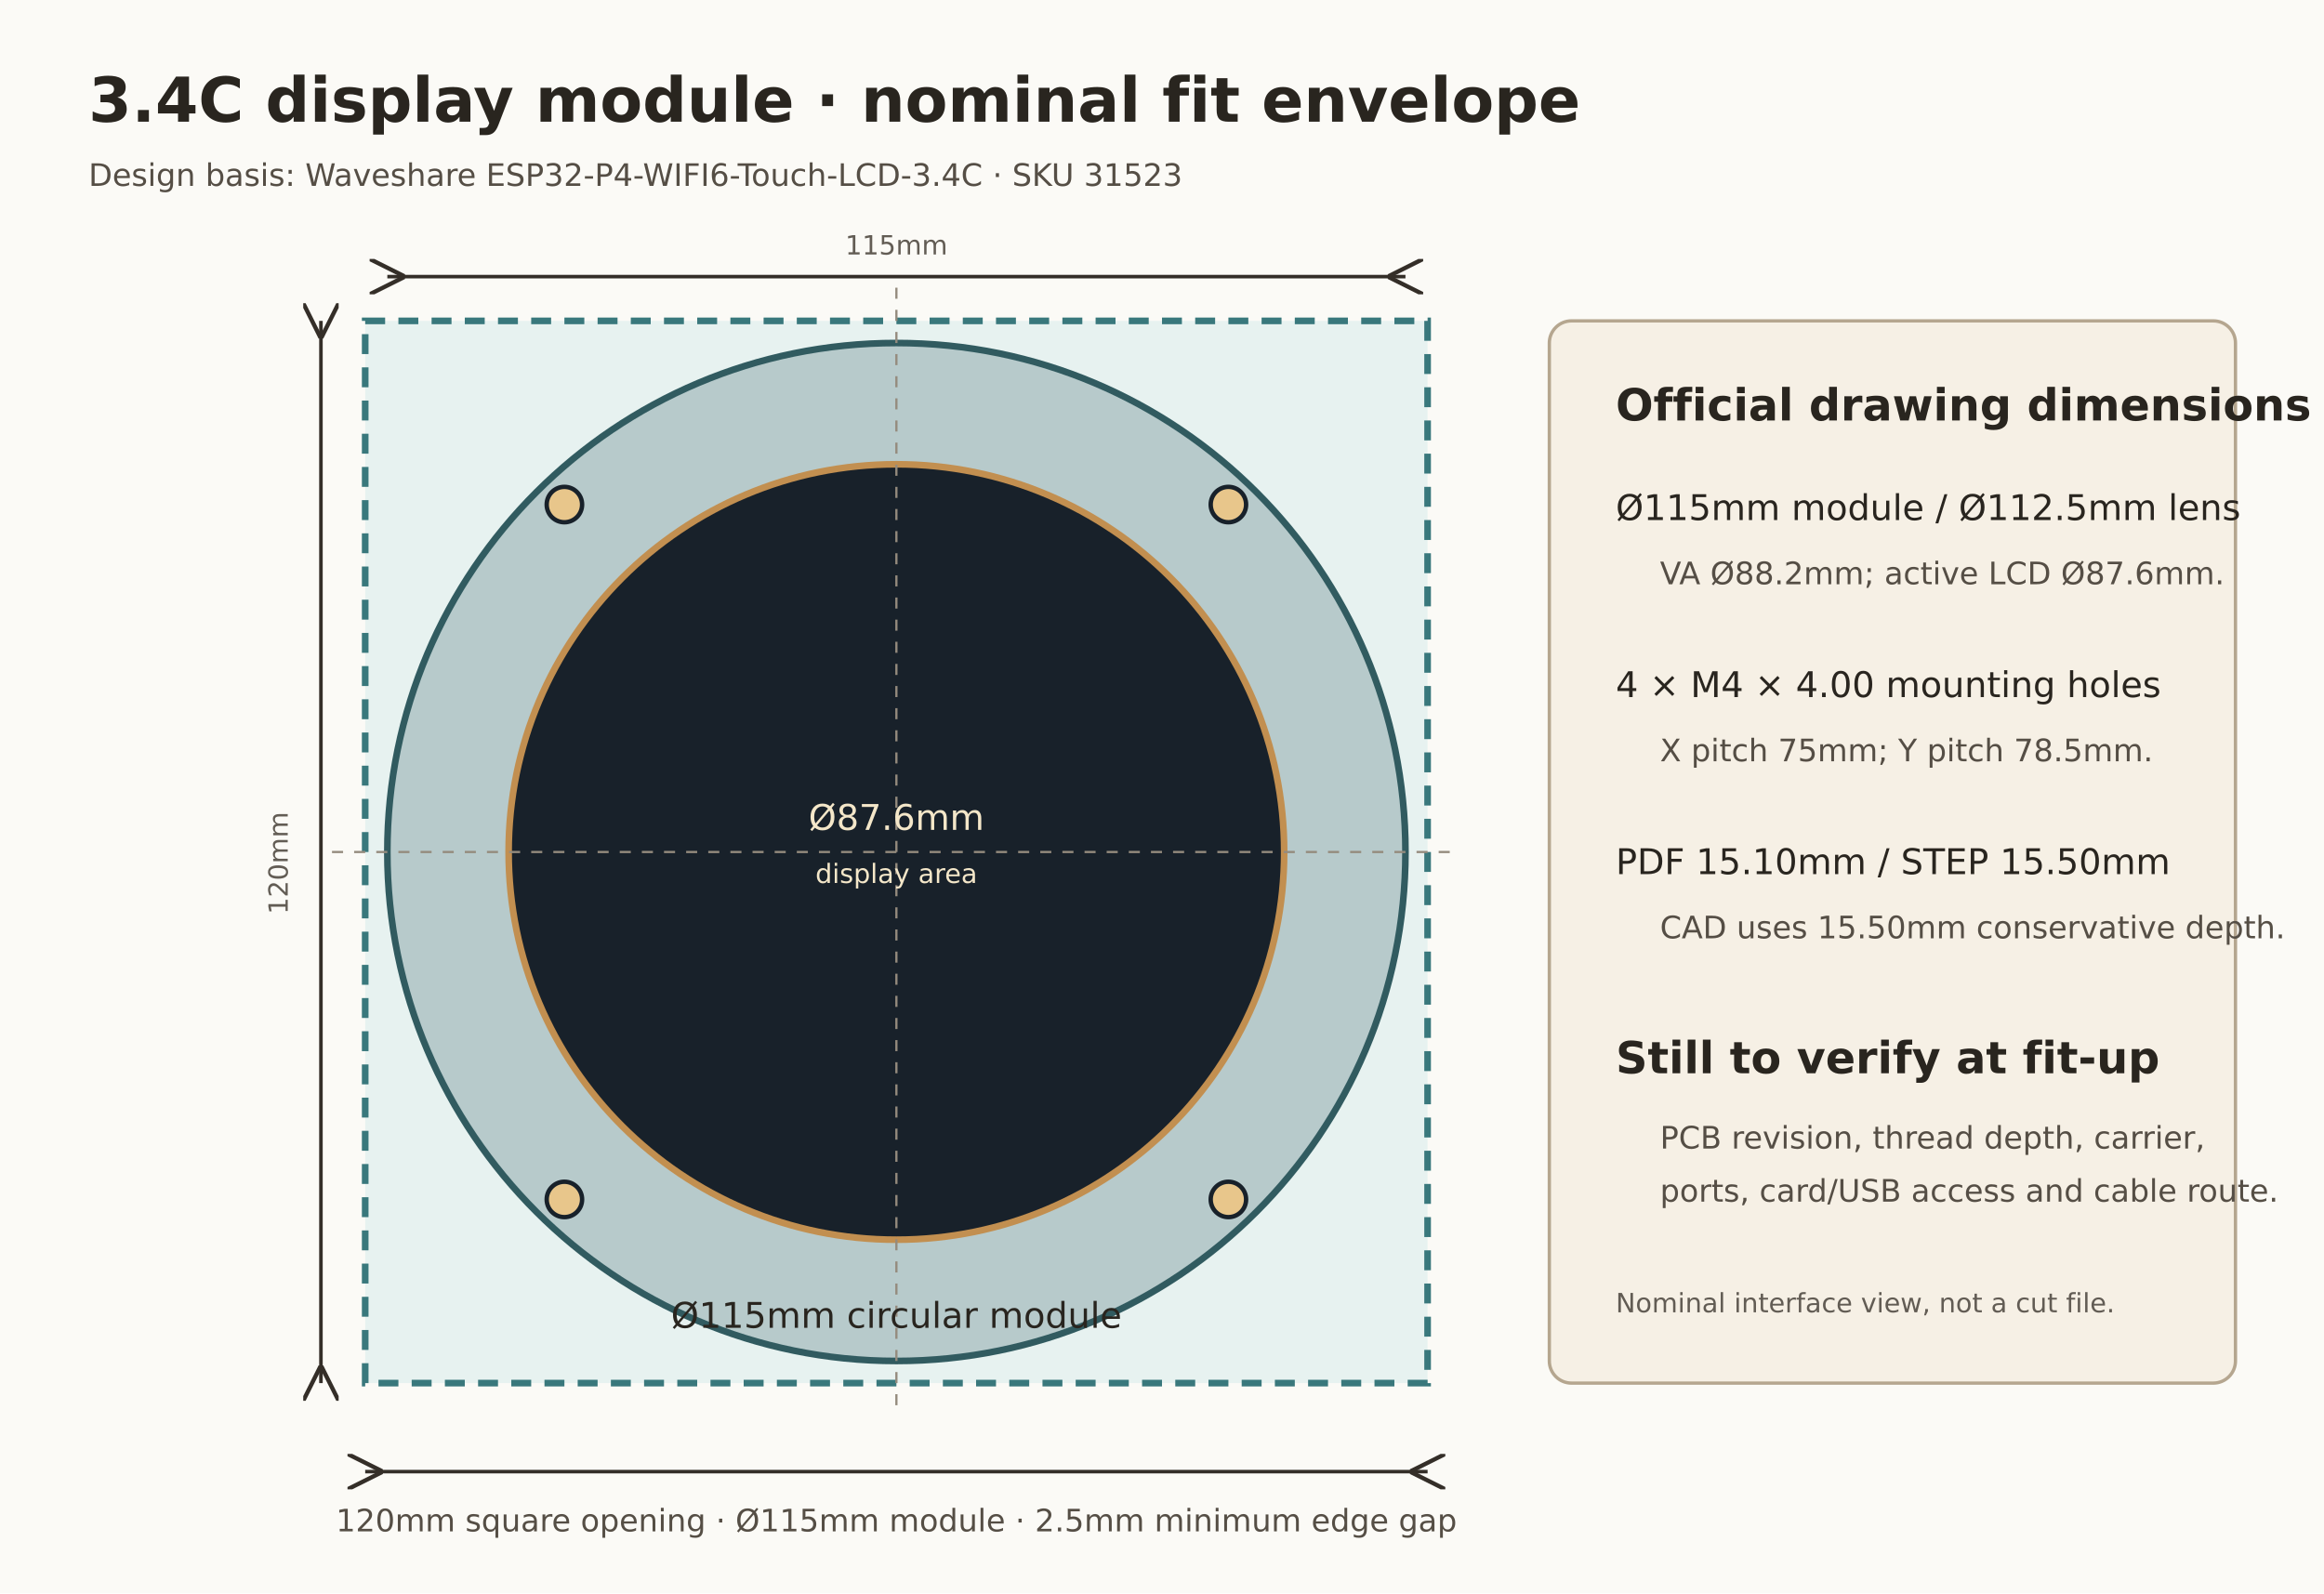
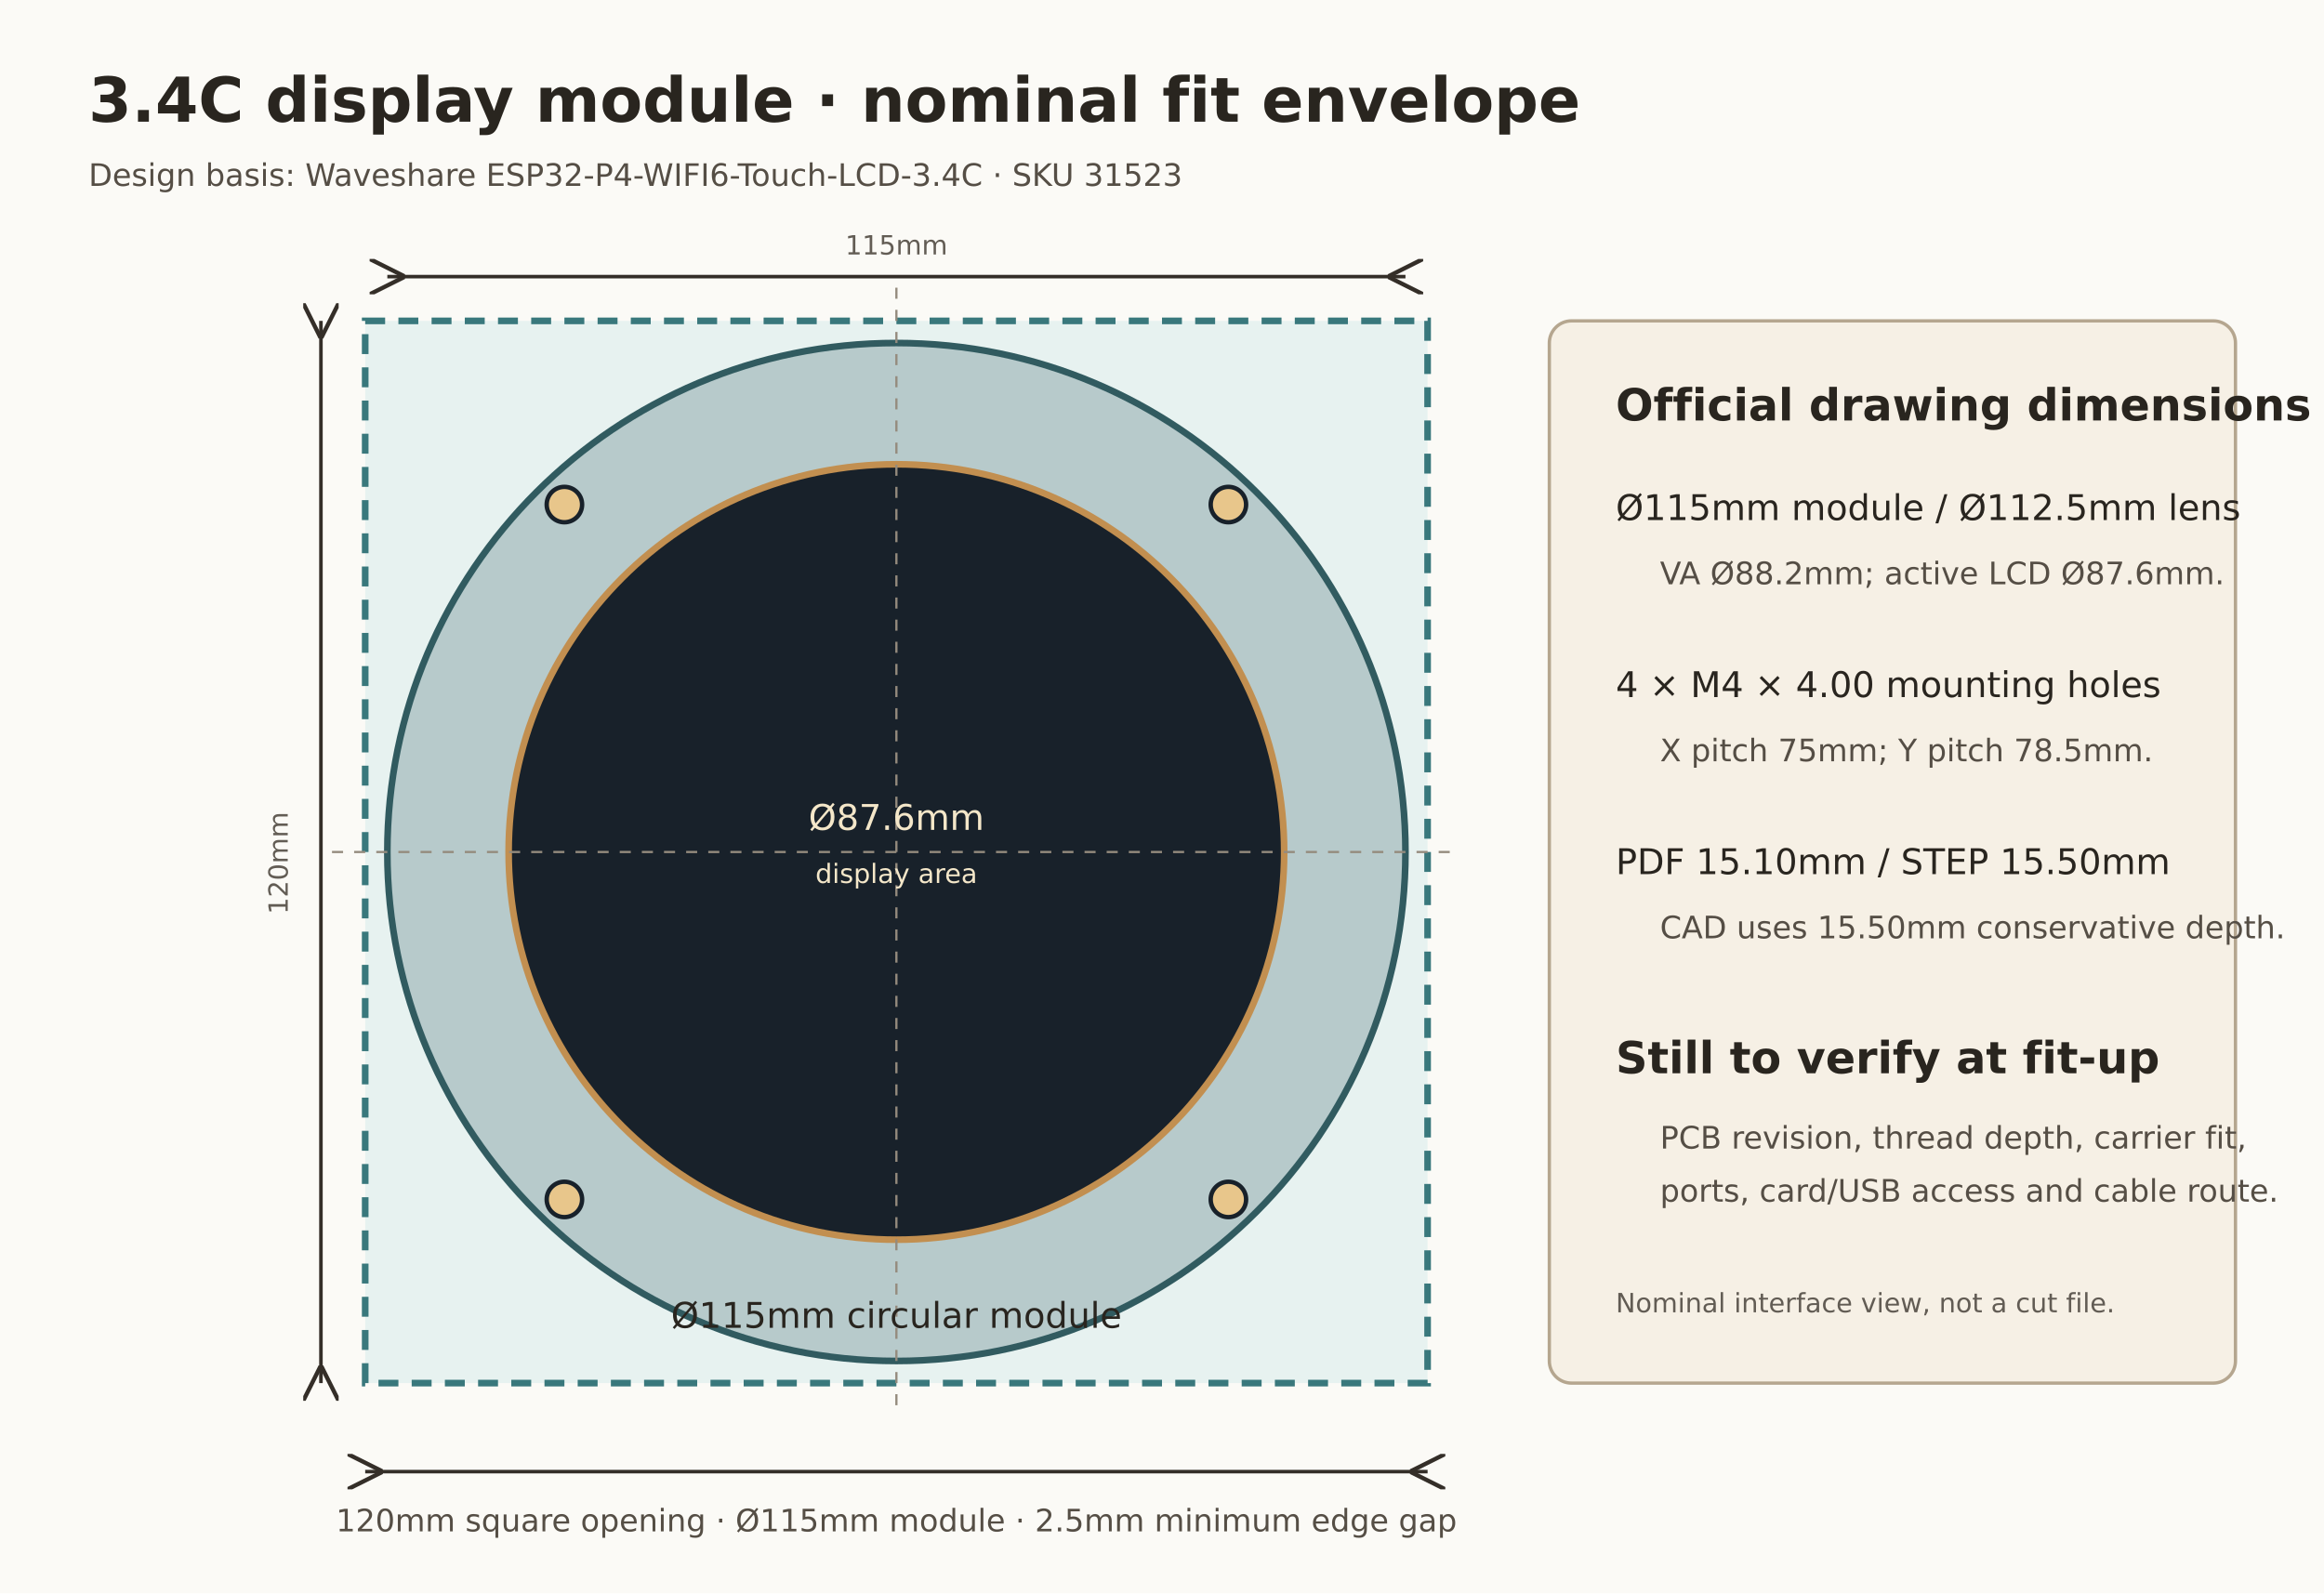
<svg xmlns="http://www.w3.org/2000/svg" width="1050" height="720" viewBox="0 0 1050 720" role="img" aria-labelledby="title desc">
  <style>
    text{font-family:DejaVu Sans,sans-serif;fill:#29251f}.title{font-size:28px;font-weight:700}.head{font-size:20px;font-weight:700}.label{font-size:16px}.small{font-size:14px;fill:#554e45}.tiny{font-size:12px;fill:#625c54}.inverse{fill:#f4e7c9}.opening{fill:#e7f2f0;stroke:#39787c;stroke-width:3;stroke-dasharray:9 6}.board{fill:#315b60;fill-opacity:.26;stroke:#315b60;stroke-width:3}.display{fill:#18212a;stroke:#c28f50;stroke-width:3}.dim{stroke:#342e28;stroke-width:1.6;fill:none;marker-start:url(#arrow);marker-end:url(#arrow)}.guide{stroke:#948b7d;stroke-width:1;stroke-dasharray:5 5}.note{fill:#f6f0e5;stroke:#b5a68f;stroke-width:1.5}
  </style>
  <defs>
    <marker id="arrow" markerWidth="10" markerHeight="10" refX="5" refY="5" orient="auto-start-reverse">
      <path d="M10,0 L0,5 L10,10" fill="none" stroke="#342e28" stroke-width="1.2" />
    </marker>
  </defs>
  <rect width="1050" height="720" fill="#fbfaf6" />
  <text class="title" x="40" y="55">3.4C display module · nominal fit envelope</text>
  <text class="small" x="40" y="84">Design basis: Waveshare ESP32-P4-WIFI6-Touch-LCD-3.4C · SKU 31523</text>
  <rect class="opening" x="165" y="145" width="480" height="480" />
  <circle class="board" cx="405" cy="385" r="230" />
  <circle cx="255" cy="228" r="8" fill="#e8c68b" stroke="#18212a" stroke-width="2" />
  <circle cx="555" cy="228" r="8" fill="#e8c68b" stroke="#18212a" stroke-width="2" />
  <circle cx="255" cy="542" r="8" fill="#e8c68b" stroke="#18212a" stroke-width="2" />
  <circle cx="555" cy="542" r="8" fill="#e8c68b" stroke="#18212a" stroke-width="2" />
  <circle class="display" cx="405" cy="385" r="175.2" />
  <line class="guide" x1="405" y1="130" x2="405" y2="640" />
  <line class="guide" x1="150" y1="385" x2="660" y2="385" />
  <text class="label inverse" x="405" y="375" text-anchor="middle">Ø87.6mm</text>
  <text class="tiny inverse" x="405" y="399" text-anchor="middle">display area</text>
  <text class="label" x="405" y="600" text-anchor="middle">Ø115mm circular module</text>
  <line class="dim" x1="165" y1="665" x2="645" y2="665" />
  <text class="small" x="405" y="692" text-anchor="middle">120mm square opening · Ø115mm module · 2.5mm minimum edge gap</text>
  <line class="dim" x1="175" y1="125" x2="635" y2="125" />
  <text class="tiny" x="405" y="115" text-anchor="middle">115mm</text>
  <line class="dim" x1="145" y1="145" x2="145" y2="625" />
  <text class="tiny" x="130" y="390" text-anchor="middle" transform="rotate(-90 130 390)">120mm</text>
  <rect class="note" x="700" y="145" width="310" height="480" rx="10" />
  <text class="head" x="730" y="190">Official drawing dimensions</text>
  <text class="label" x="730" y="235">Ø115mm module / Ø112.5mm lens</text>
  <text class="small" x="750" y="264">VA Ø88.2mm; active LCD Ø87.6mm.</text>
  <text class="label" x="730" y="315">4 × M4 × 4.00 mounting holes</text>
  <text class="small" x="750" y="344">X pitch 75mm; Y pitch 78.5mm.</text>
  <text class="label" x="730" y="395">PDF 15.10mm / STEP 15.50mm</text>
  <text class="small" x="750" y="424">CAD uses 15.50mm conservative depth.</text>
  <text class="head" x="730" y="485">Still to verify at fit-up</text>
-   <text class="small" x="750" y="519">PCB revision, thread depth, carrier,</text>
+   <text class="small" x="750" y="519">PCB revision, thread depth, carrier fit,</text>
  <text class="small" x="750" y="543">ports, card/USB access and cable route.</text>
  <text class="tiny" x="730" y="593">Nominal interface view, not a cut file.</text>
</svg>
